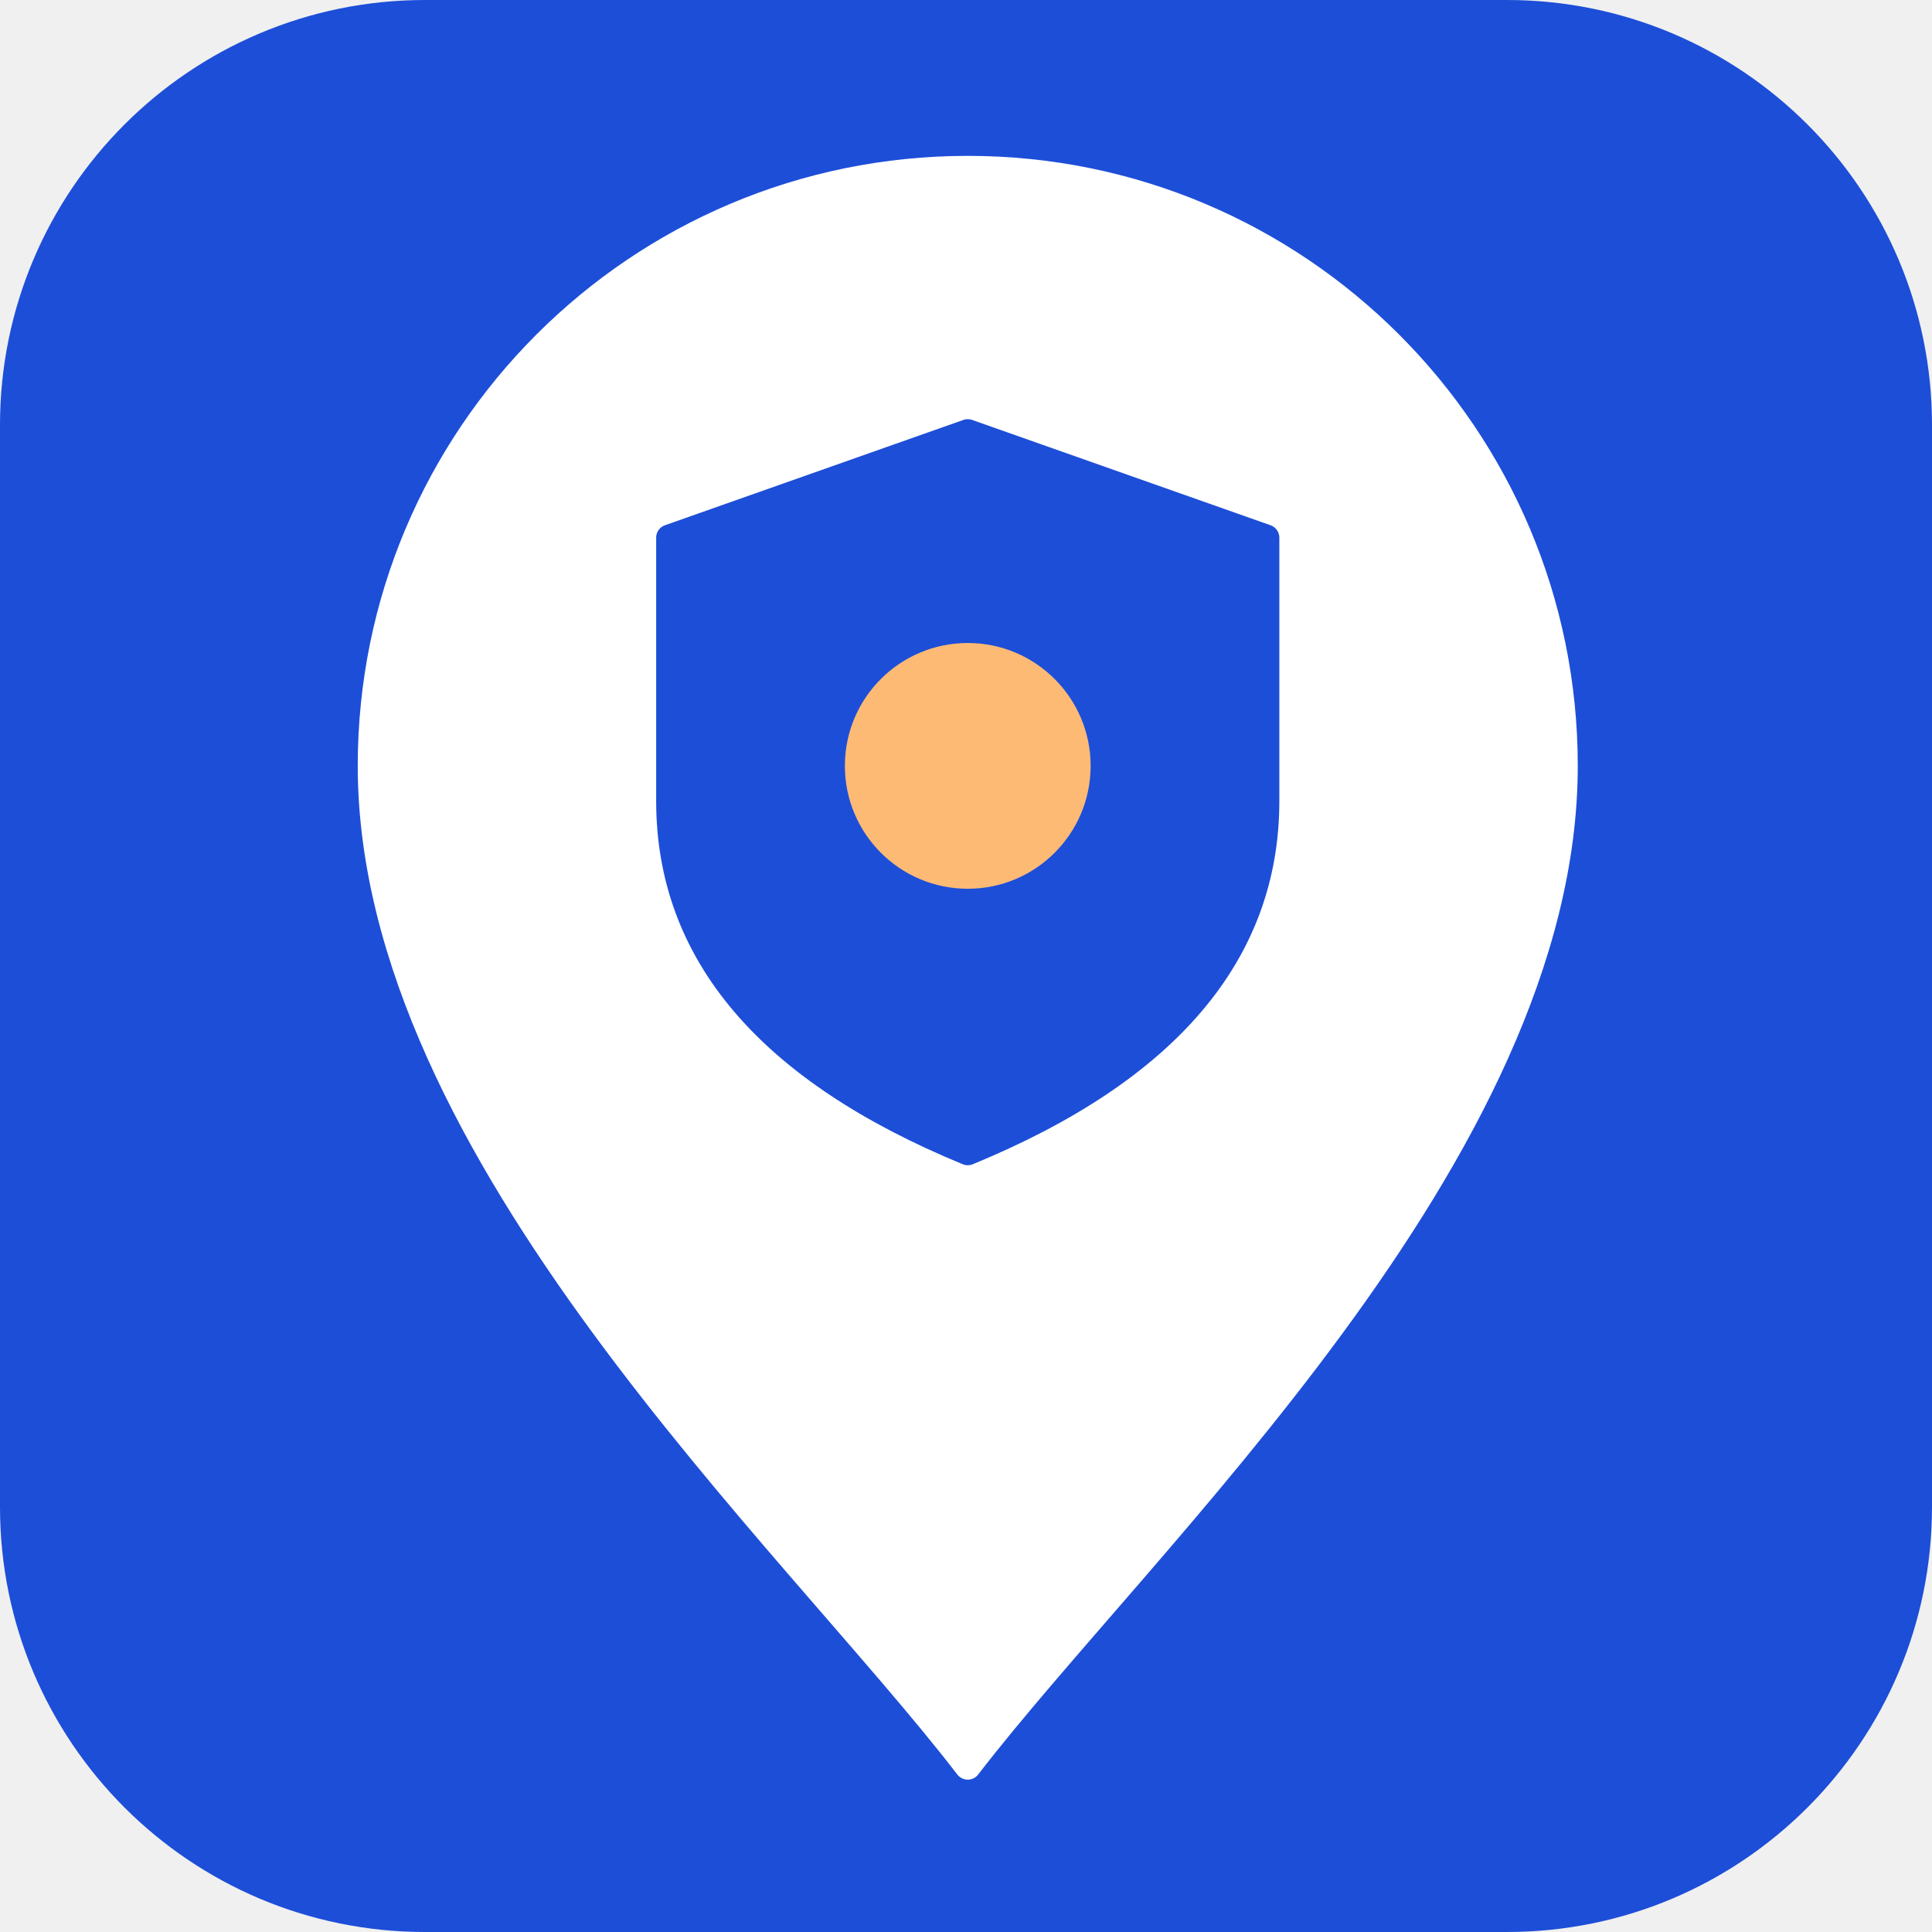
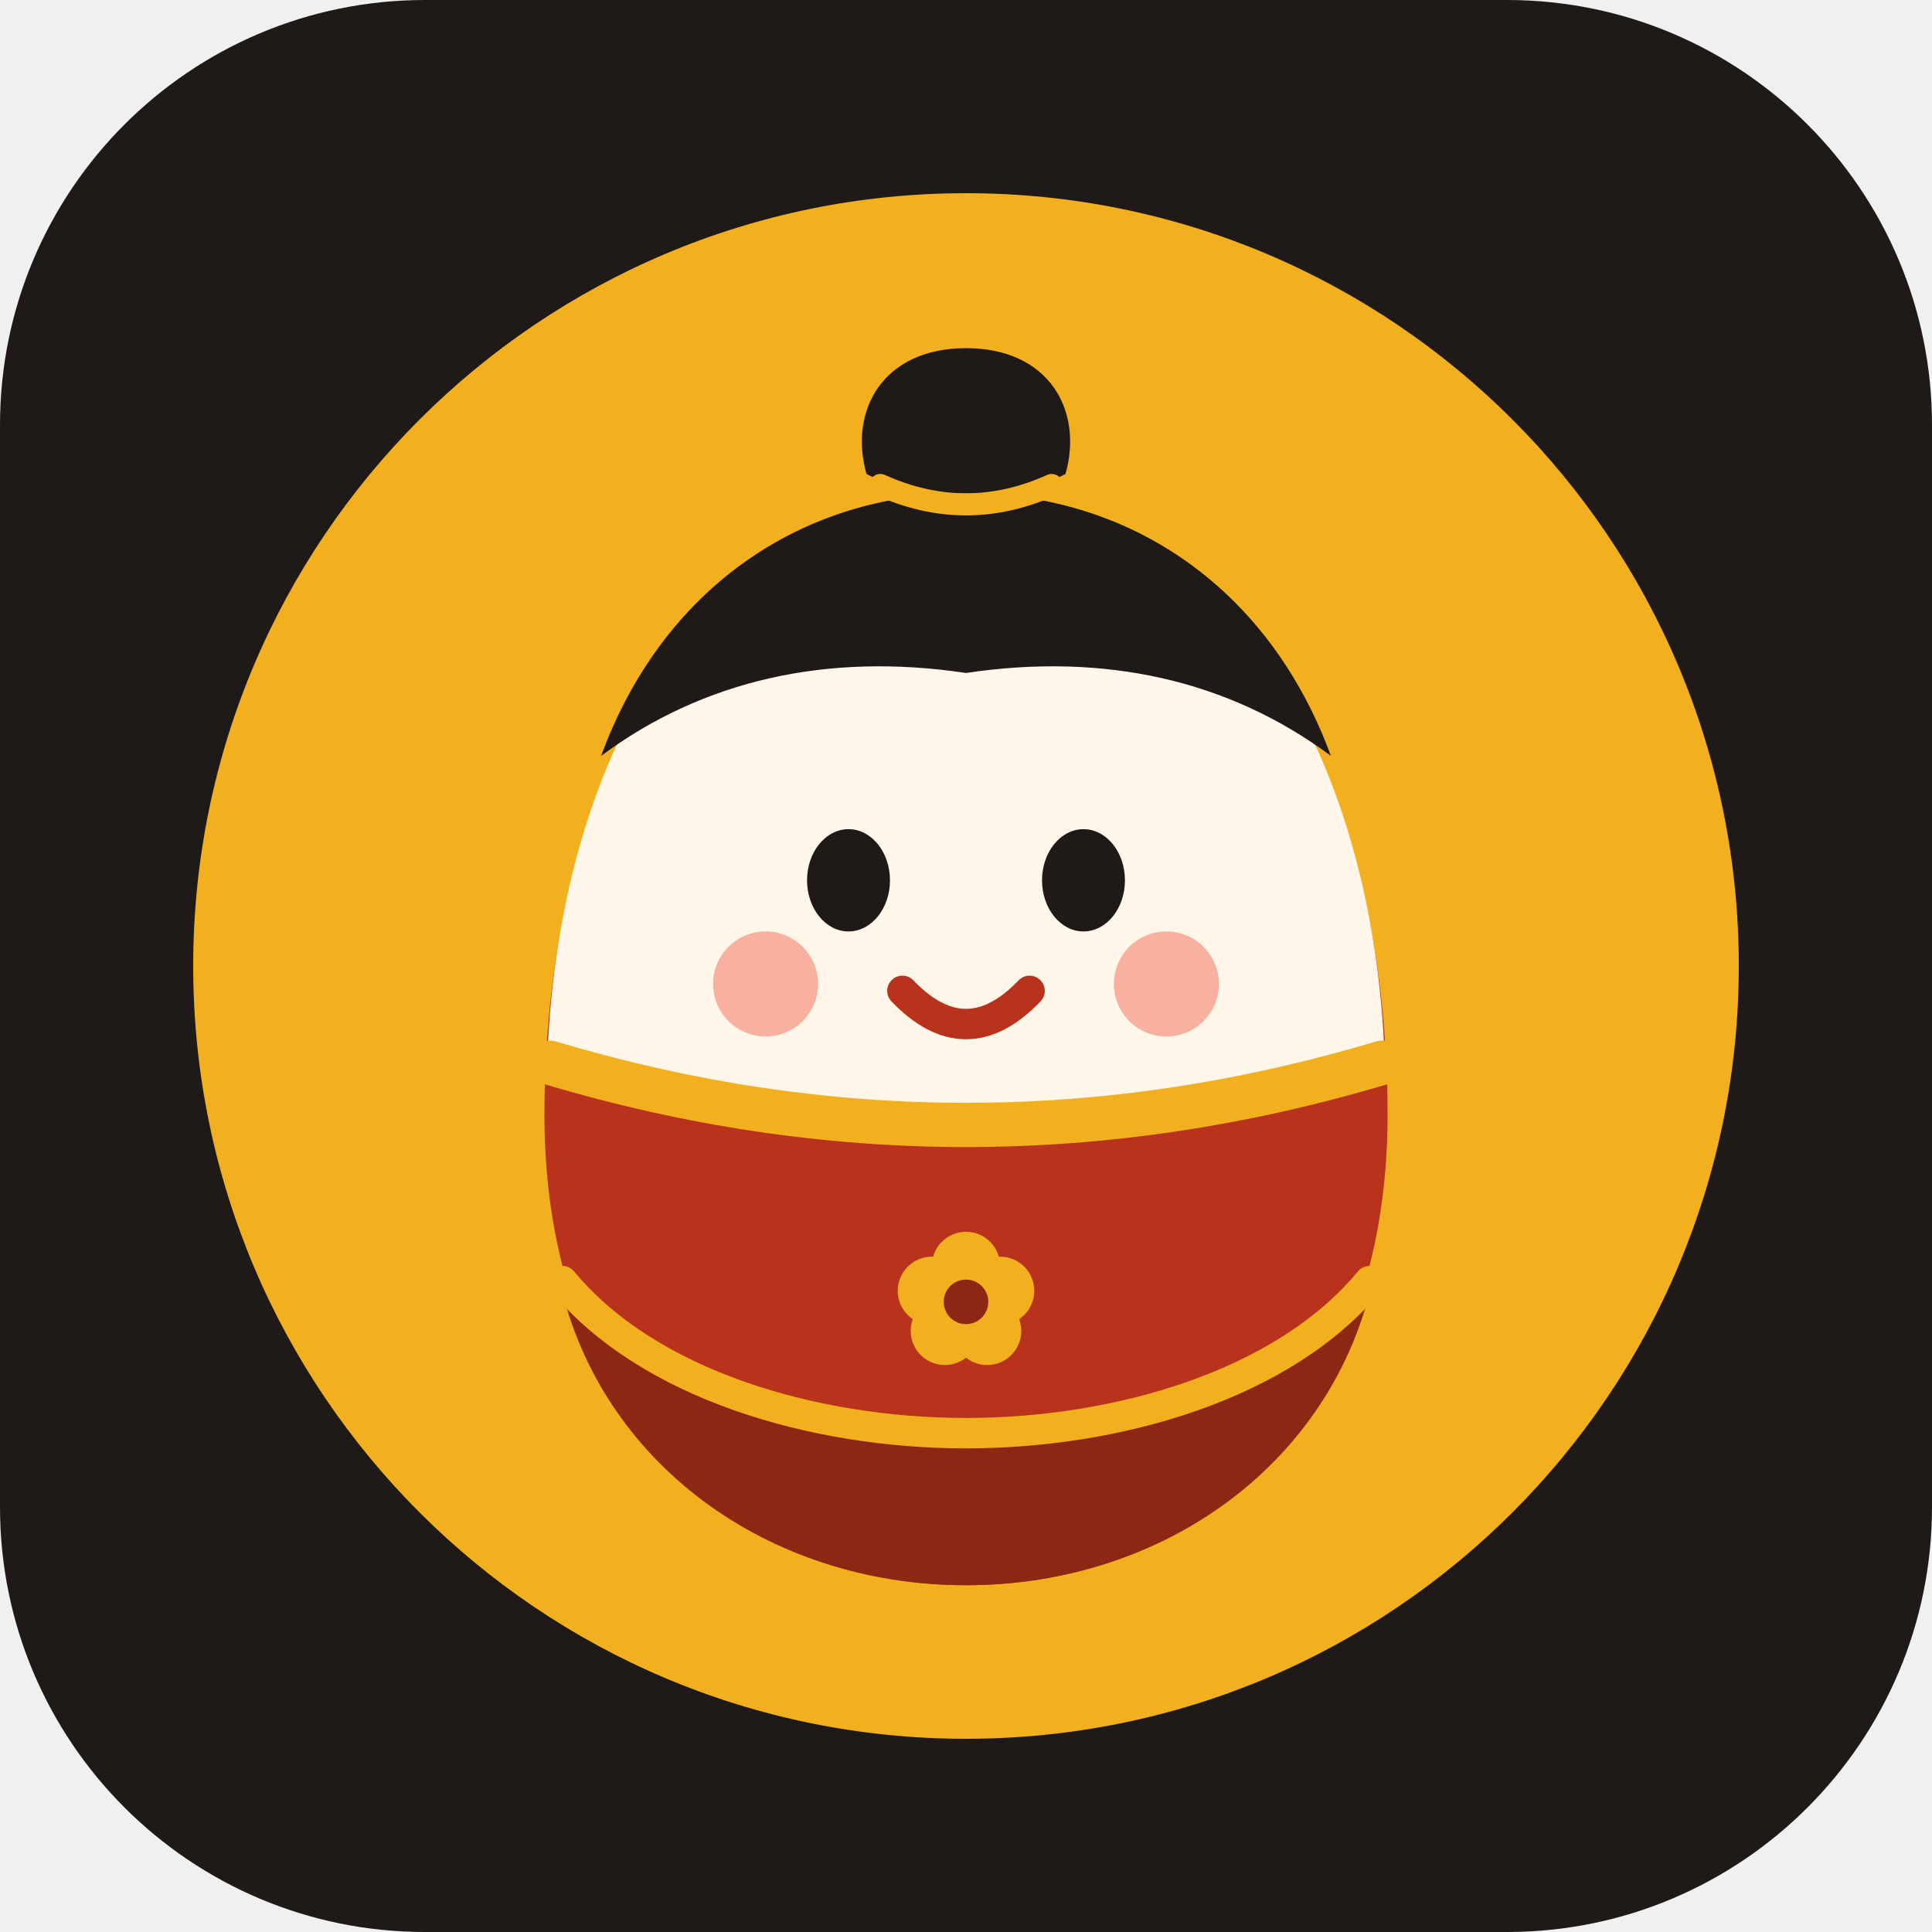
<svg xmlns="http://www.w3.org/2000/svg" width="1024" height="1024" viewBox="0 0 1024 1024">
-   <rect width="1024" height="1024" rx="225.28" fill="#1D4ED8" />
-   <g transform="translate(47.72101 52.3731) scale(9.304188)">
-     <mask id="m40c" maskUnits="userSpaceOnUse" x="0" y="0" width="100" height="100">
-       <rect width="100" height="100" fill="#fff" />
-       <path d="M50 19 L67 25 L67 40 Q67 53 50 60 Q33 53 33 40 L33 25 Z" fill="#000" stroke="#000" stroke-width="1.5" stroke-linejoin="round" />
-     </mask>
-     <g mask="url(#m40c)">
-       <path d="M50 95 C40 82 16 60 16 38 A34 34 0 0 1 84 38 C84 60 60 82 50 95 Z" fill="#FFFFFF" stroke="#FFFFFF" stroke-width="1.5" stroke-linejoin="round" />
-     </g>
-     <circle cx="50" cy="38" r="7" fill="#FDBA74" />
+   <rect width="1024" height="1024" rx="225.28" fill="#1F1A17" />
+   <circle cx="512" cy="512" r="409.6" fill="#F2B01E" />
+   <g transform="translate(145.7085 173.5467) scale(7.325829)">
+     <path d="M50 12 C69 12 80.5 32 80.5 57 C80.5 78 67.5 91 50 91 C32.5 91 19.5 78 19.5 57 C19.5 32 31 12 50 12 Z" fill="#B8321C" />
+     <path d="M50 1.5 C56 1.5 58.5 6 57.2 10.6 Q50 14.4 42.8 10.6 C41.5 6 44 1.5 50 1.5 Z" fill="#1F1A17" />
+     <path d="M19.7 53 C20.5 30.5 31.5 12 50 12 C68.5 12 79.5 30.5 80.3 53 Q50 62 19.7 53 Z" fill="#FFF6EA" />
+     <path d="M20.6 69 C27 76.5 39 80 50 80 C61 80 73 76.5 79.4 69 C76.5 82 64.5 91 50 91 C35.5 91 23.5 82 20.6 69 Z" fill="#8E2614" />
+     <path d="M19.9 53.2 Q50 62.2 80.1 53.2" fill="none" stroke="#F2B01E" stroke-width="3.2" stroke-linecap="round" stroke-linejoin="round" />
+     <path d="M20.8 69 C27 76.5 39 80 50 80 C61 80 73 76.5 79.2 69" fill="none" stroke="#F2B01E" stroke-width="2.2" stroke-linecap="round" stroke-linejoin="round" />
+     <circle cx="50" cy="67.9" r="2.47" fill="#F2B01E" />
+     <circle cx="52.47" cy="69.7" r="2.47" fill="#F2B01E" />
+     <circle cx="51.53" cy="72.6" r="2.47" fill="#F2B01E" />
+     <circle cx="48.47" cy="72.6" r="2.47" fill="#F2B01E" />
+     <circle cx="47.53" cy="69.7" r="2.47" fill="#F2B01E" />
+     <circle cx="50" cy="70.5" r="1.612" fill="#8E2614" />
+     <path d="M23.6 31 C28 19 38 12 50 12 C62 12 72 19 76.4 31 C69 25.5 60 23.5 50 25 C40 23.5 31 25.5 23.6 31 Z" fill="#1F1A17" />
+     <path d="M43.8 11.4 Q50 14.2 56.2 11.4" fill="none" stroke="#F2B01E" stroke-width="1.6" stroke-linecap="round" stroke-linejoin="round" />
+     <path d="M44.5 40A3 3.7 0 1 0 38.5 40A3 3.7 0 1 0 44.5 40Z" fill="#1F1A17" />
+     <path d="M61.5 40A3 3.7 0 1 0 55.5 40A3 3.7 0 1 0 61.5 40Z" fill="#1F1A17" />
+     <circle cx="35.5" cy="47.5" r="3.8" fill="#F6A08C" opacity="0.8" />
+     <circle cx="64.5" cy="47.5" r="3.8" fill="#F6A08C" opacity="0.8" />
+     <path d="M45.4 48 Q50 52.8 54.6 48" fill="none" stroke="#B8321C" stroke-width="2.2" stroke-linecap="round" stroke-linejoin="round" />
  </g>
</svg>
